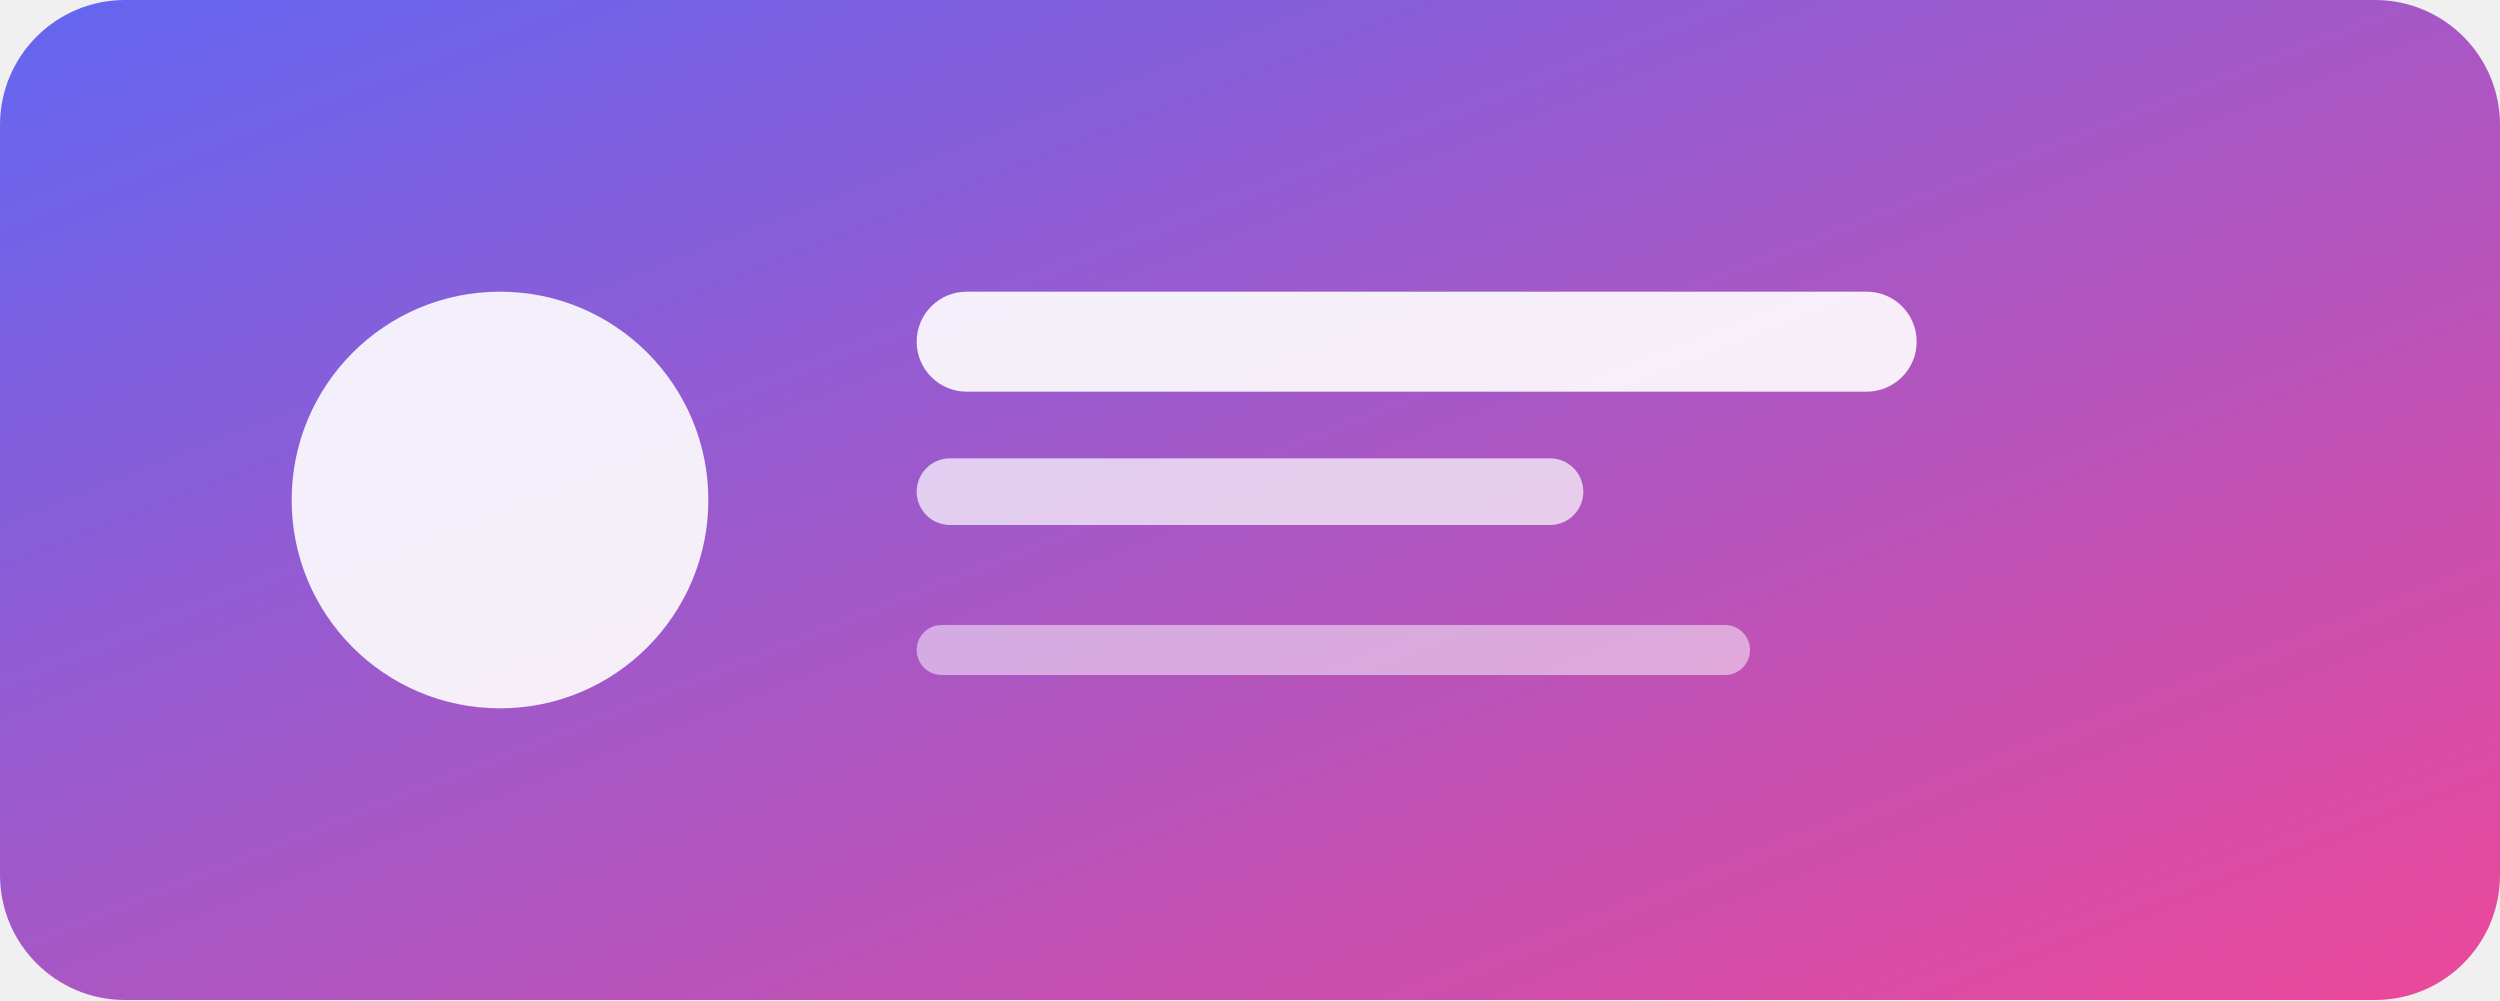
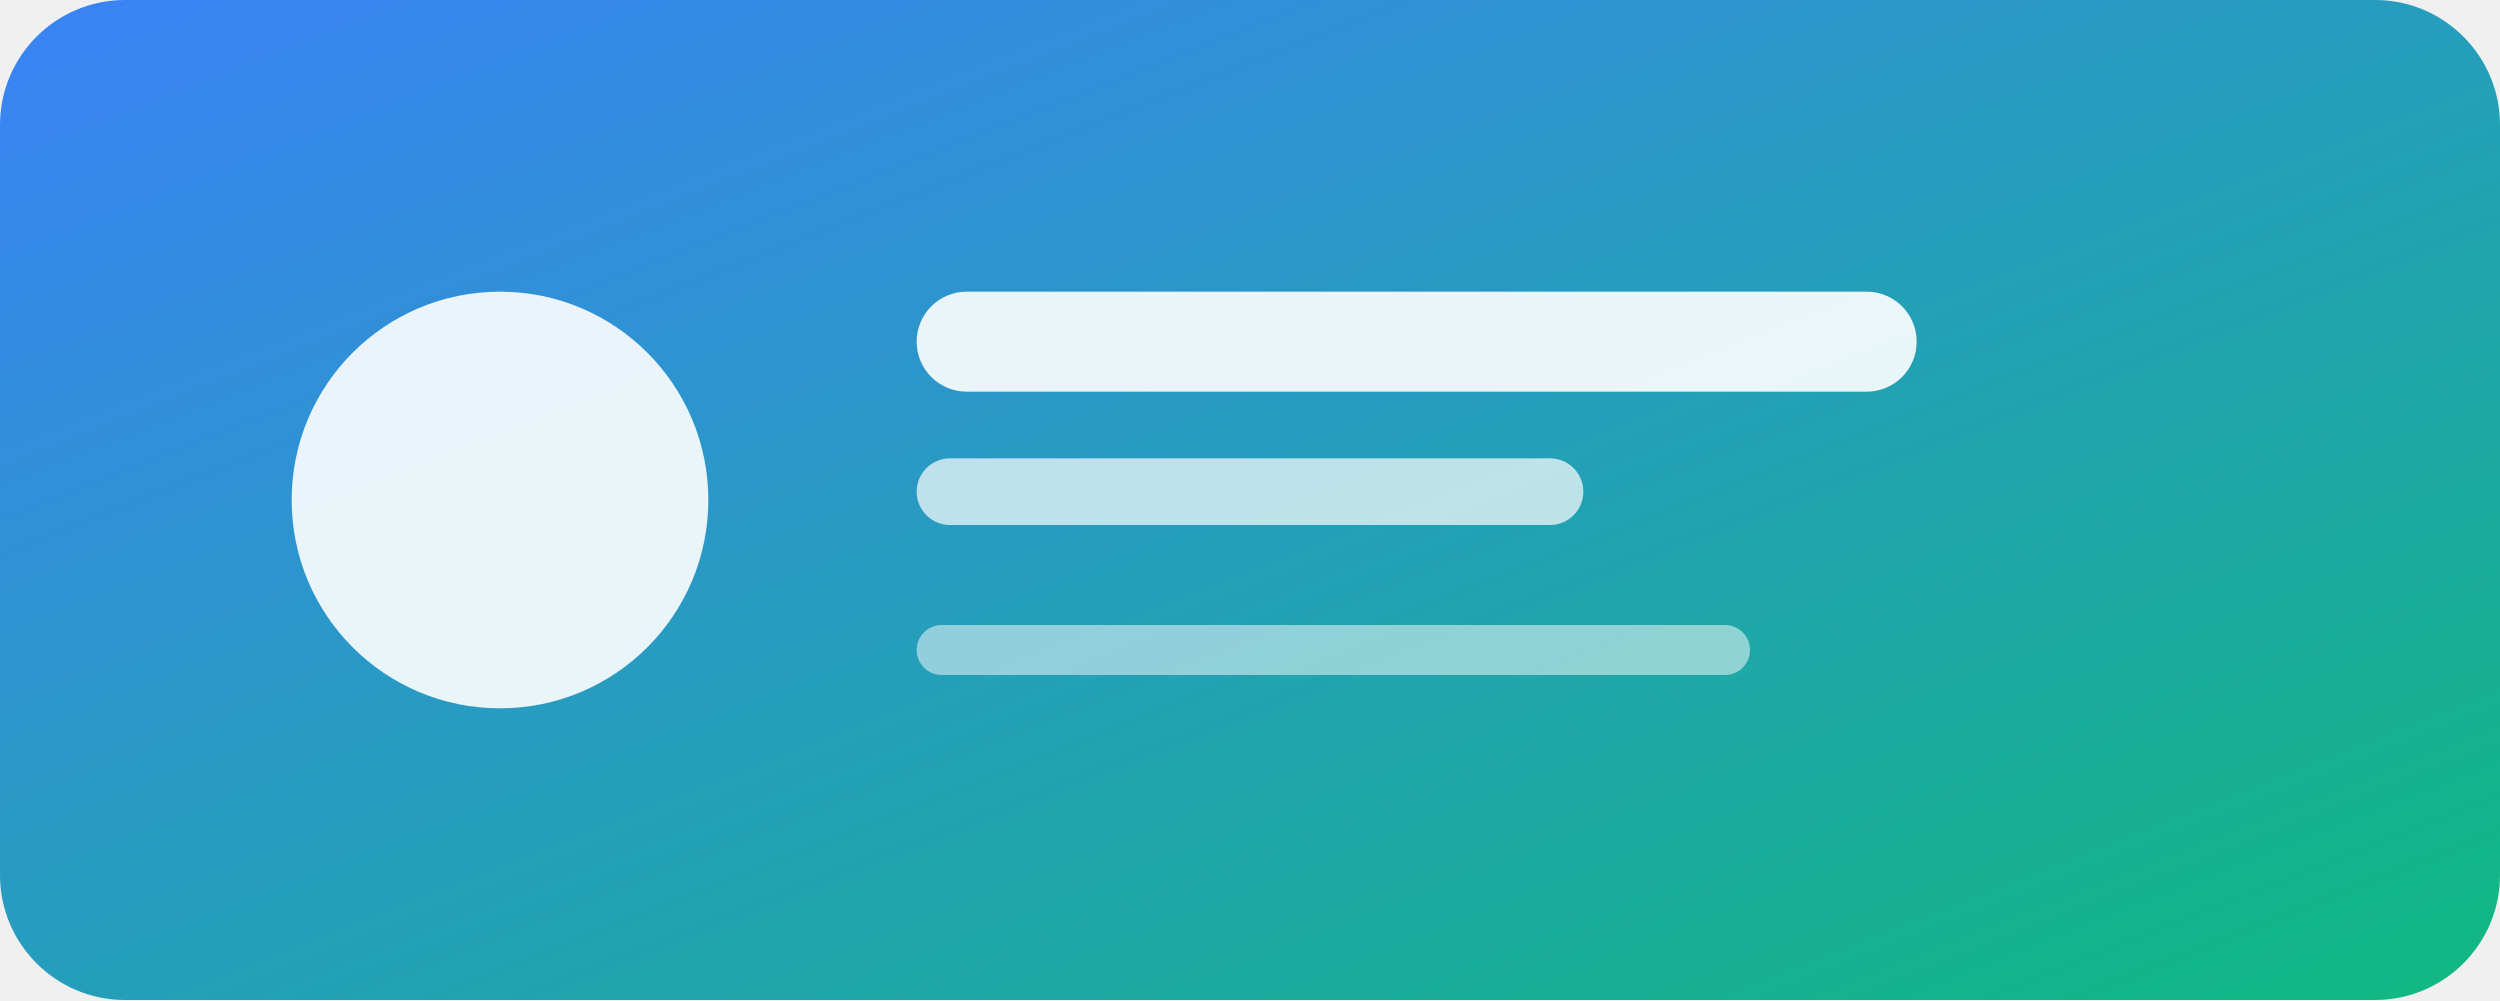
<svg xmlns="http://www.w3.org/2000/svg" width="300" height="120" viewBox="0 0 300 120" fill="none">
  <rect width="300" height="120" rx="15" fill="url(#gradient)" />
  <circle cx="60" cy="60" r="25" fill="white" opacity="0.9" />
  <rect x="110" y="35" width="120" height="12" rx="6" fill="white" opacity="0.9" />
  <rect x="110" y="55" width="80" height="8" rx="4" fill="white" opacity="0.7" />
  <rect x="110" y="75" width="100" height="6" rx="3" fill="white" opacity="0.5" />
  <defs>
    <linearGradient id="gradient" x1="0%" y1="0%" x2="100%" y2="100%">
-       <stop offset="0%" style="stop-color:#6366f1;stop-opacity:1" />
-       <stop offset="100%" style="stop-color:#ec4899;stop-opacity:1" />
+       <stop offset="0%" style="stop-color:#3b82f6;stop-opacity:1" />
+       <stop offset="100%" style="stop-color:#10b981;stop-opacity:1" />
    </linearGradient>
  </defs>
</svg>
